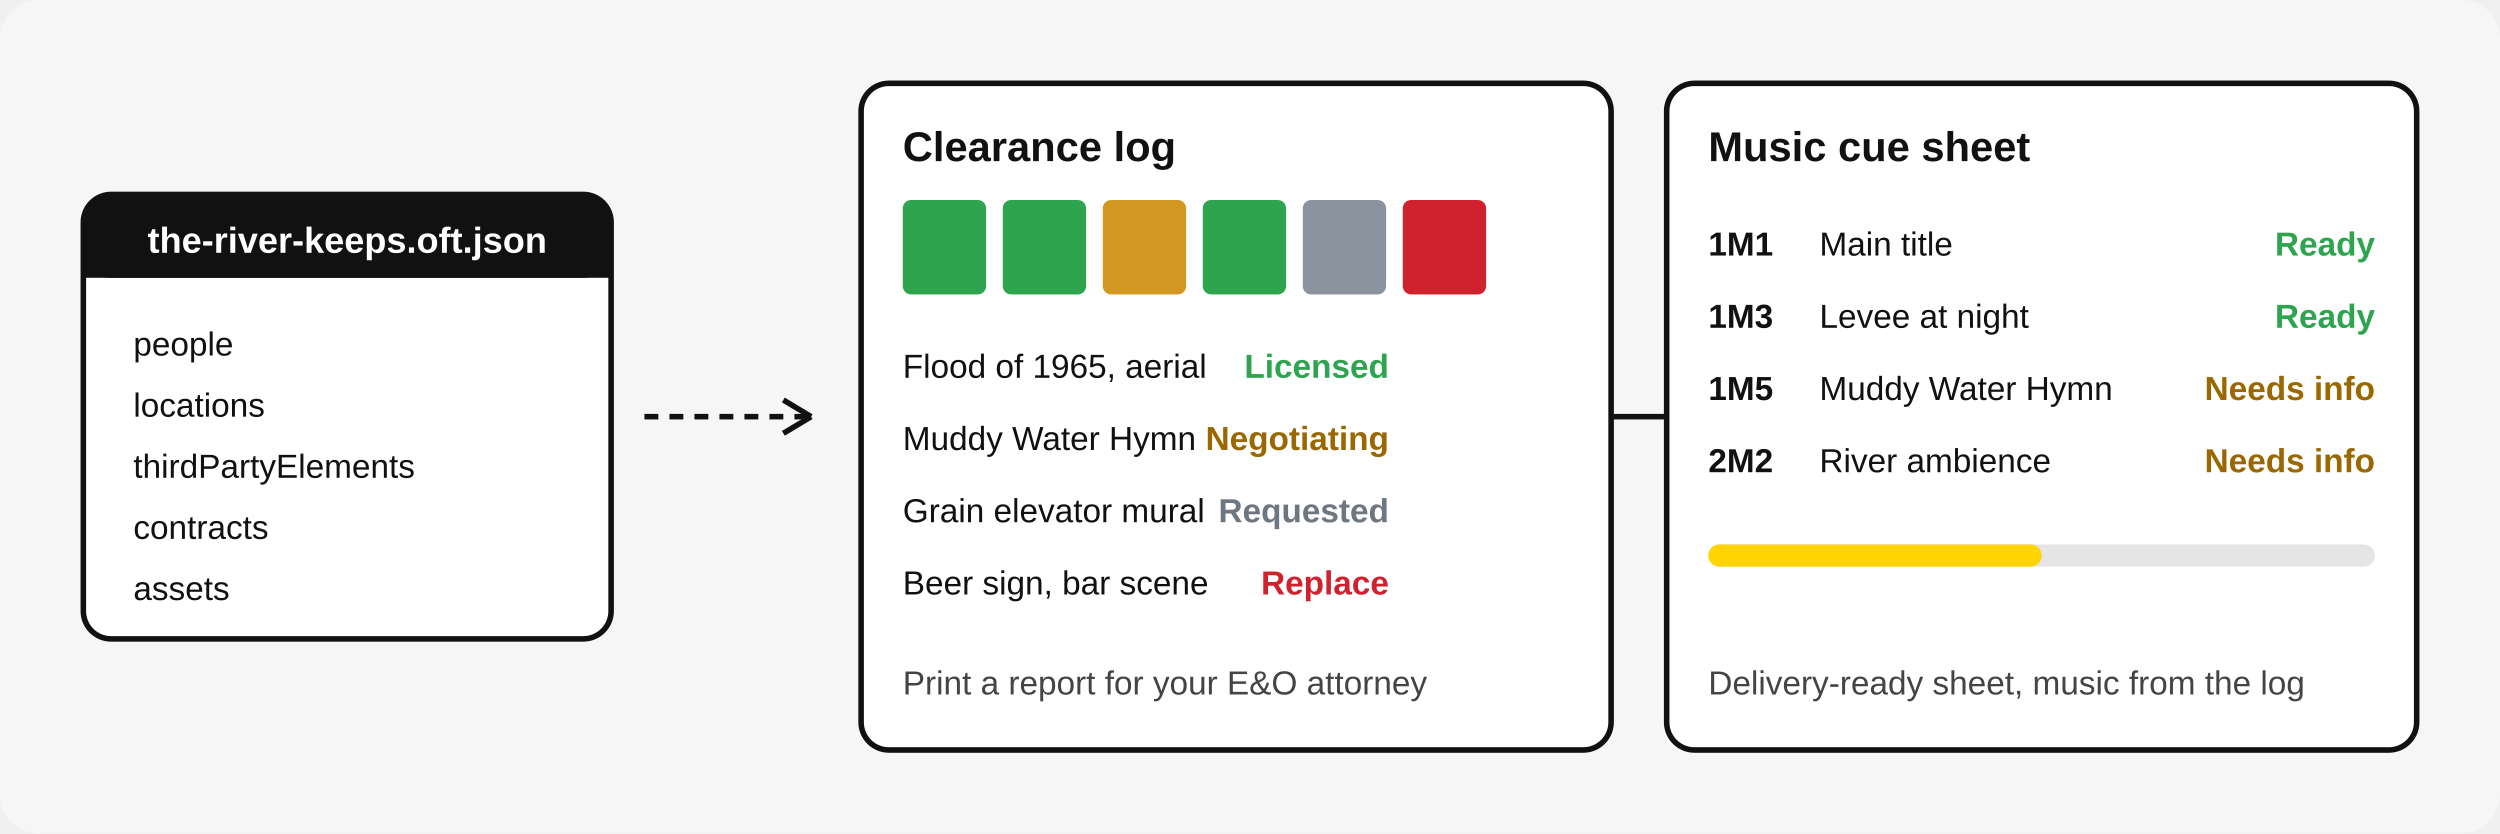
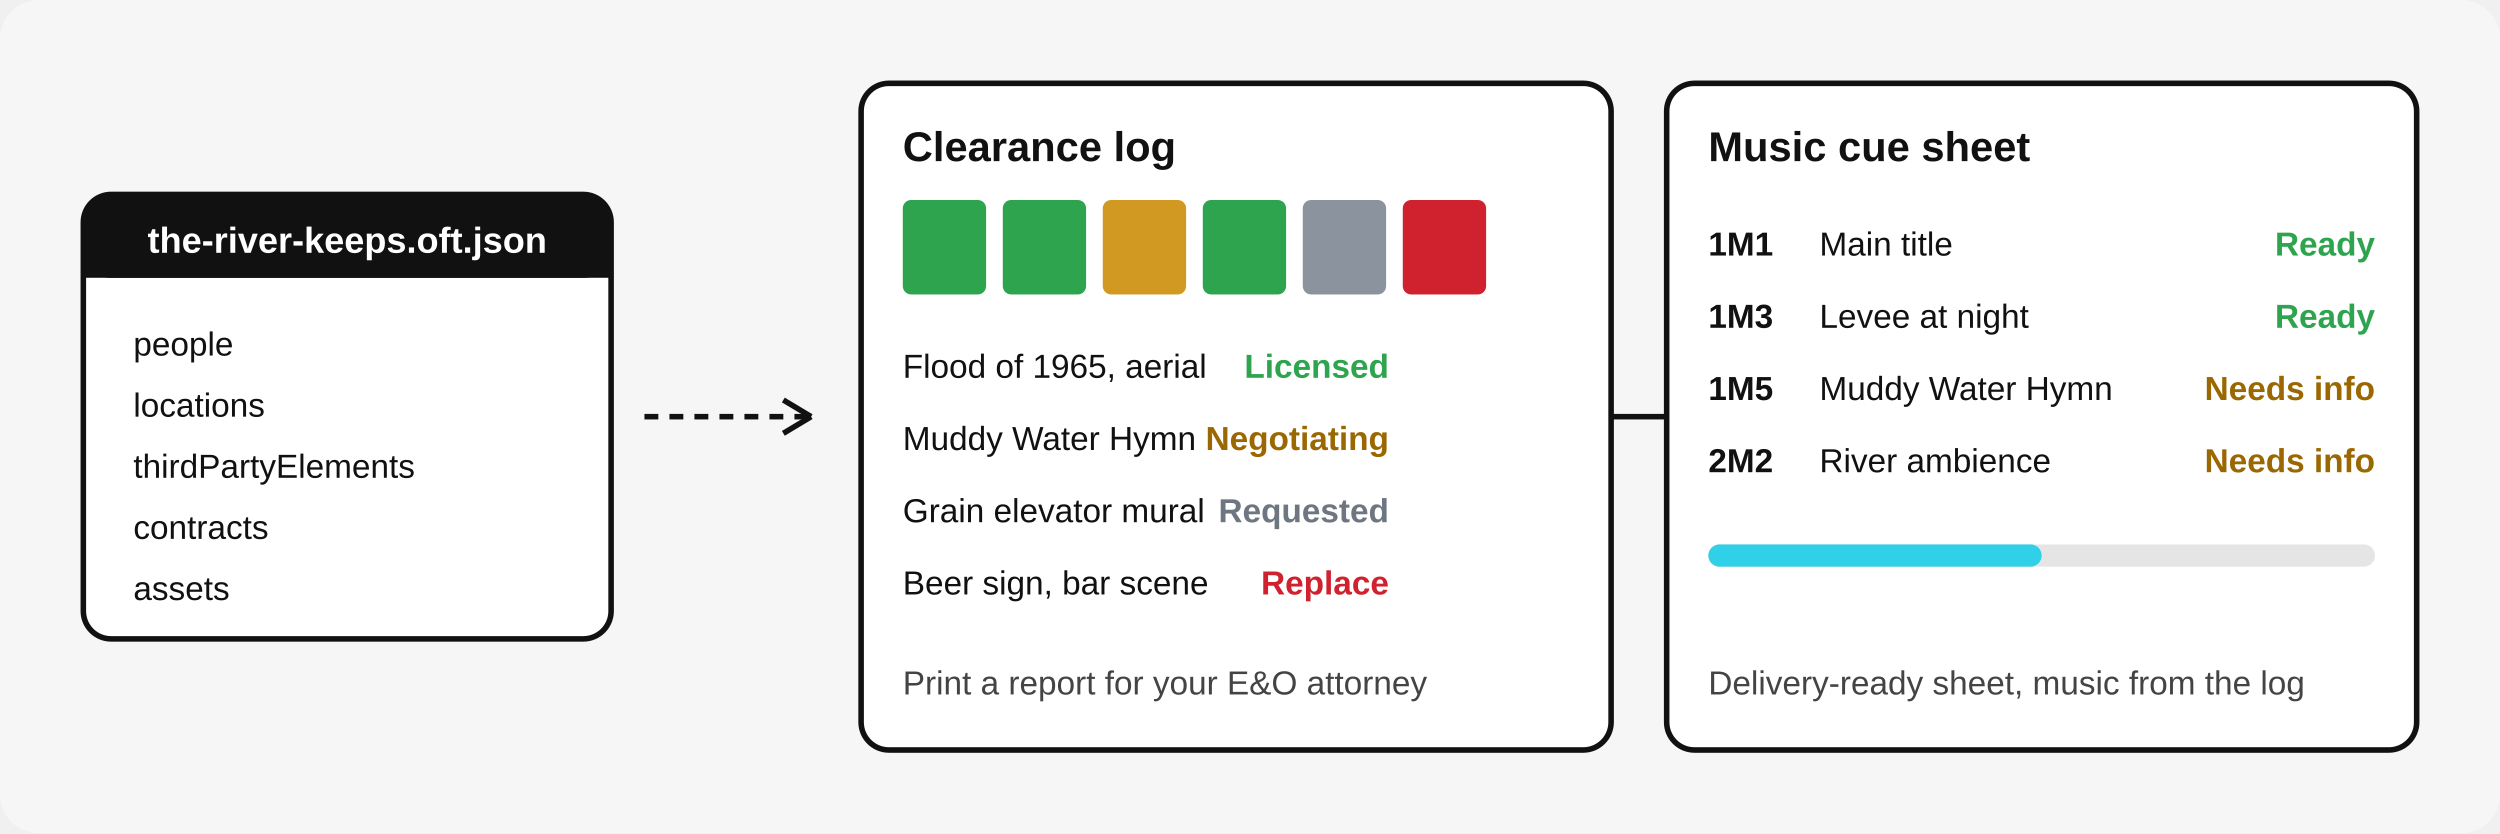
<svg xmlns="http://www.w3.org/2000/svg" viewBox="0 0 900 300" width="900" height="300" role="img" aria-label="One project file opens in the clearance log and the music cue sheet">
  <rect width="900" height="300" rx="14" fill="#f6f6f6" />
  <g font-family="Arial, Helvetica, sans-serif">
    <rect x="30" y="70" width="190" height="160" rx="10" fill="#ffffff" stroke="#111111" stroke-width="2" />
    <rect x="30" y="70" width="190" height="30" rx="10" fill="#111111" />
    <rect x="30" y="90" width="190" height="10" fill="#111111" />
    <text x="125" y="91" text-anchor="middle" font-size="13" font-weight="700" fill="#ffffff">the-river-keeps.oft.json</text>
    <g font-size="12" fill="#111111">
      <text x="48" y="128">people</text>
      <text x="48" y="150">locations</text>
      <text x="48" y="172">thirdPartyElements</text>
      <text x="48" y="194">contracts</text>
      <text x="48" y="216">assets</text>
    </g>
    <path d="M232 150 H292" stroke="#111111" stroke-width="2" stroke-dasharray="5 4" />
    <path d="M292 150 L282 144 M292 150 L282 156" stroke="#111111" stroke-width="2" fill="none" />
    <rect x="310" y="30" width="270" height="240" rx="10" fill="#ffffff" stroke="#111111" stroke-width="2" />
    <text x="325" y="58" font-size="15" font-weight="800" fill="#111111">Clearance log</text>
    <g>
      <rect x="325" y="72" width="30" height="34" rx="3" fill="#2ea44f" />
      <rect x="361" y="72" width="30" height="34" rx="3" fill="#2ea44f" />
      <rect x="397" y="72" width="30" height="34" rx="3" fill="#d29922" />
      <rect x="433" y="72" width="30" height="34" rx="3" fill="#2ea44f" />
      <rect x="469" y="72" width="30" height="34" rx="3" fill="#8b949e" />
      <rect x="505" y="72" width="30" height="34" rx="3" fill="#cf222e" />
    </g>
    <g font-size="12" fill="#111111">
      <text x="325" y="136">Flood of 1965, aerial</text>
      <text x="500" y="136" text-anchor="end" fill="#2ea44f" font-weight="700">Licensed</text>
      <text x="325" y="162">Muddy Water Hymn</text>
      <text x="500" y="162" text-anchor="end" fill="#9a6700" font-weight="700">Negotiating</text>
      <text x="325" y="188">Grain elevator mural</text>
      <text x="500" y="188" text-anchor="end" fill="#6e7781" font-weight="700">Requested</text>
      <text x="325" y="214">Beer sign, bar scene</text>
      <text x="500" y="214" text-anchor="end" fill="#cf222e" font-weight="700">Replace</text>
    </g>
    <text x="325" y="250" font-size="12" fill="#444444">Print a report for your E&amp;O attorney</text>
    <rect x="600" y="30" width="270" height="240" rx="10" fill="#ffffff" stroke="#111111" stroke-width="2" />
    <text x="615" y="58" font-size="15" font-weight="800" fill="#111111">Music cue sheet</text>
    <g font-size="12" fill="#111111">
      <text x="615" y="92" font-weight="700">1M1</text>
      <text x="655" y="92">Main title</text>
      <text x="855" y="92" text-anchor="end" fill="#2ea44f" font-weight="700">Ready</text>
      <text x="615" y="118" font-weight="700">1M3</text>
      <text x="655" y="118">Levee at night</text>
      <text x="855" y="118" text-anchor="end" fill="#2ea44f" font-weight="700">Ready</text>
      <text x="615" y="144" font-weight="700">1M5</text>
      <text x="655" y="144">Muddy Water Hymn</text>
      <text x="855" y="144" text-anchor="end" fill="#9a6700" font-weight="700">Needs info</text>
      <text x="615" y="170" font-weight="700">2M2</text>
      <text x="655" y="170">River ambience</text>
      <text x="855" y="170" text-anchor="end" fill="#9a6700" font-weight="700">Needs info</text>
    </g>
    <rect x="615" y="196" width="240" height="8" rx="4" fill="#e5e5e5" />
-     <rect x="615" y="196" width="120" height="8" rx="4" fill="#ffd400" />
+     <rect x="615" y="196" width="120" height="8" rx="4" fill="#2fd0e8" />
    <text x="615" y="250" font-size="12" fill="#444444">Delivery-ready sheet, music from the log</text>
    <path d="M580 150 H600" stroke="#111111" stroke-width="2" />
  </g>
</svg>
